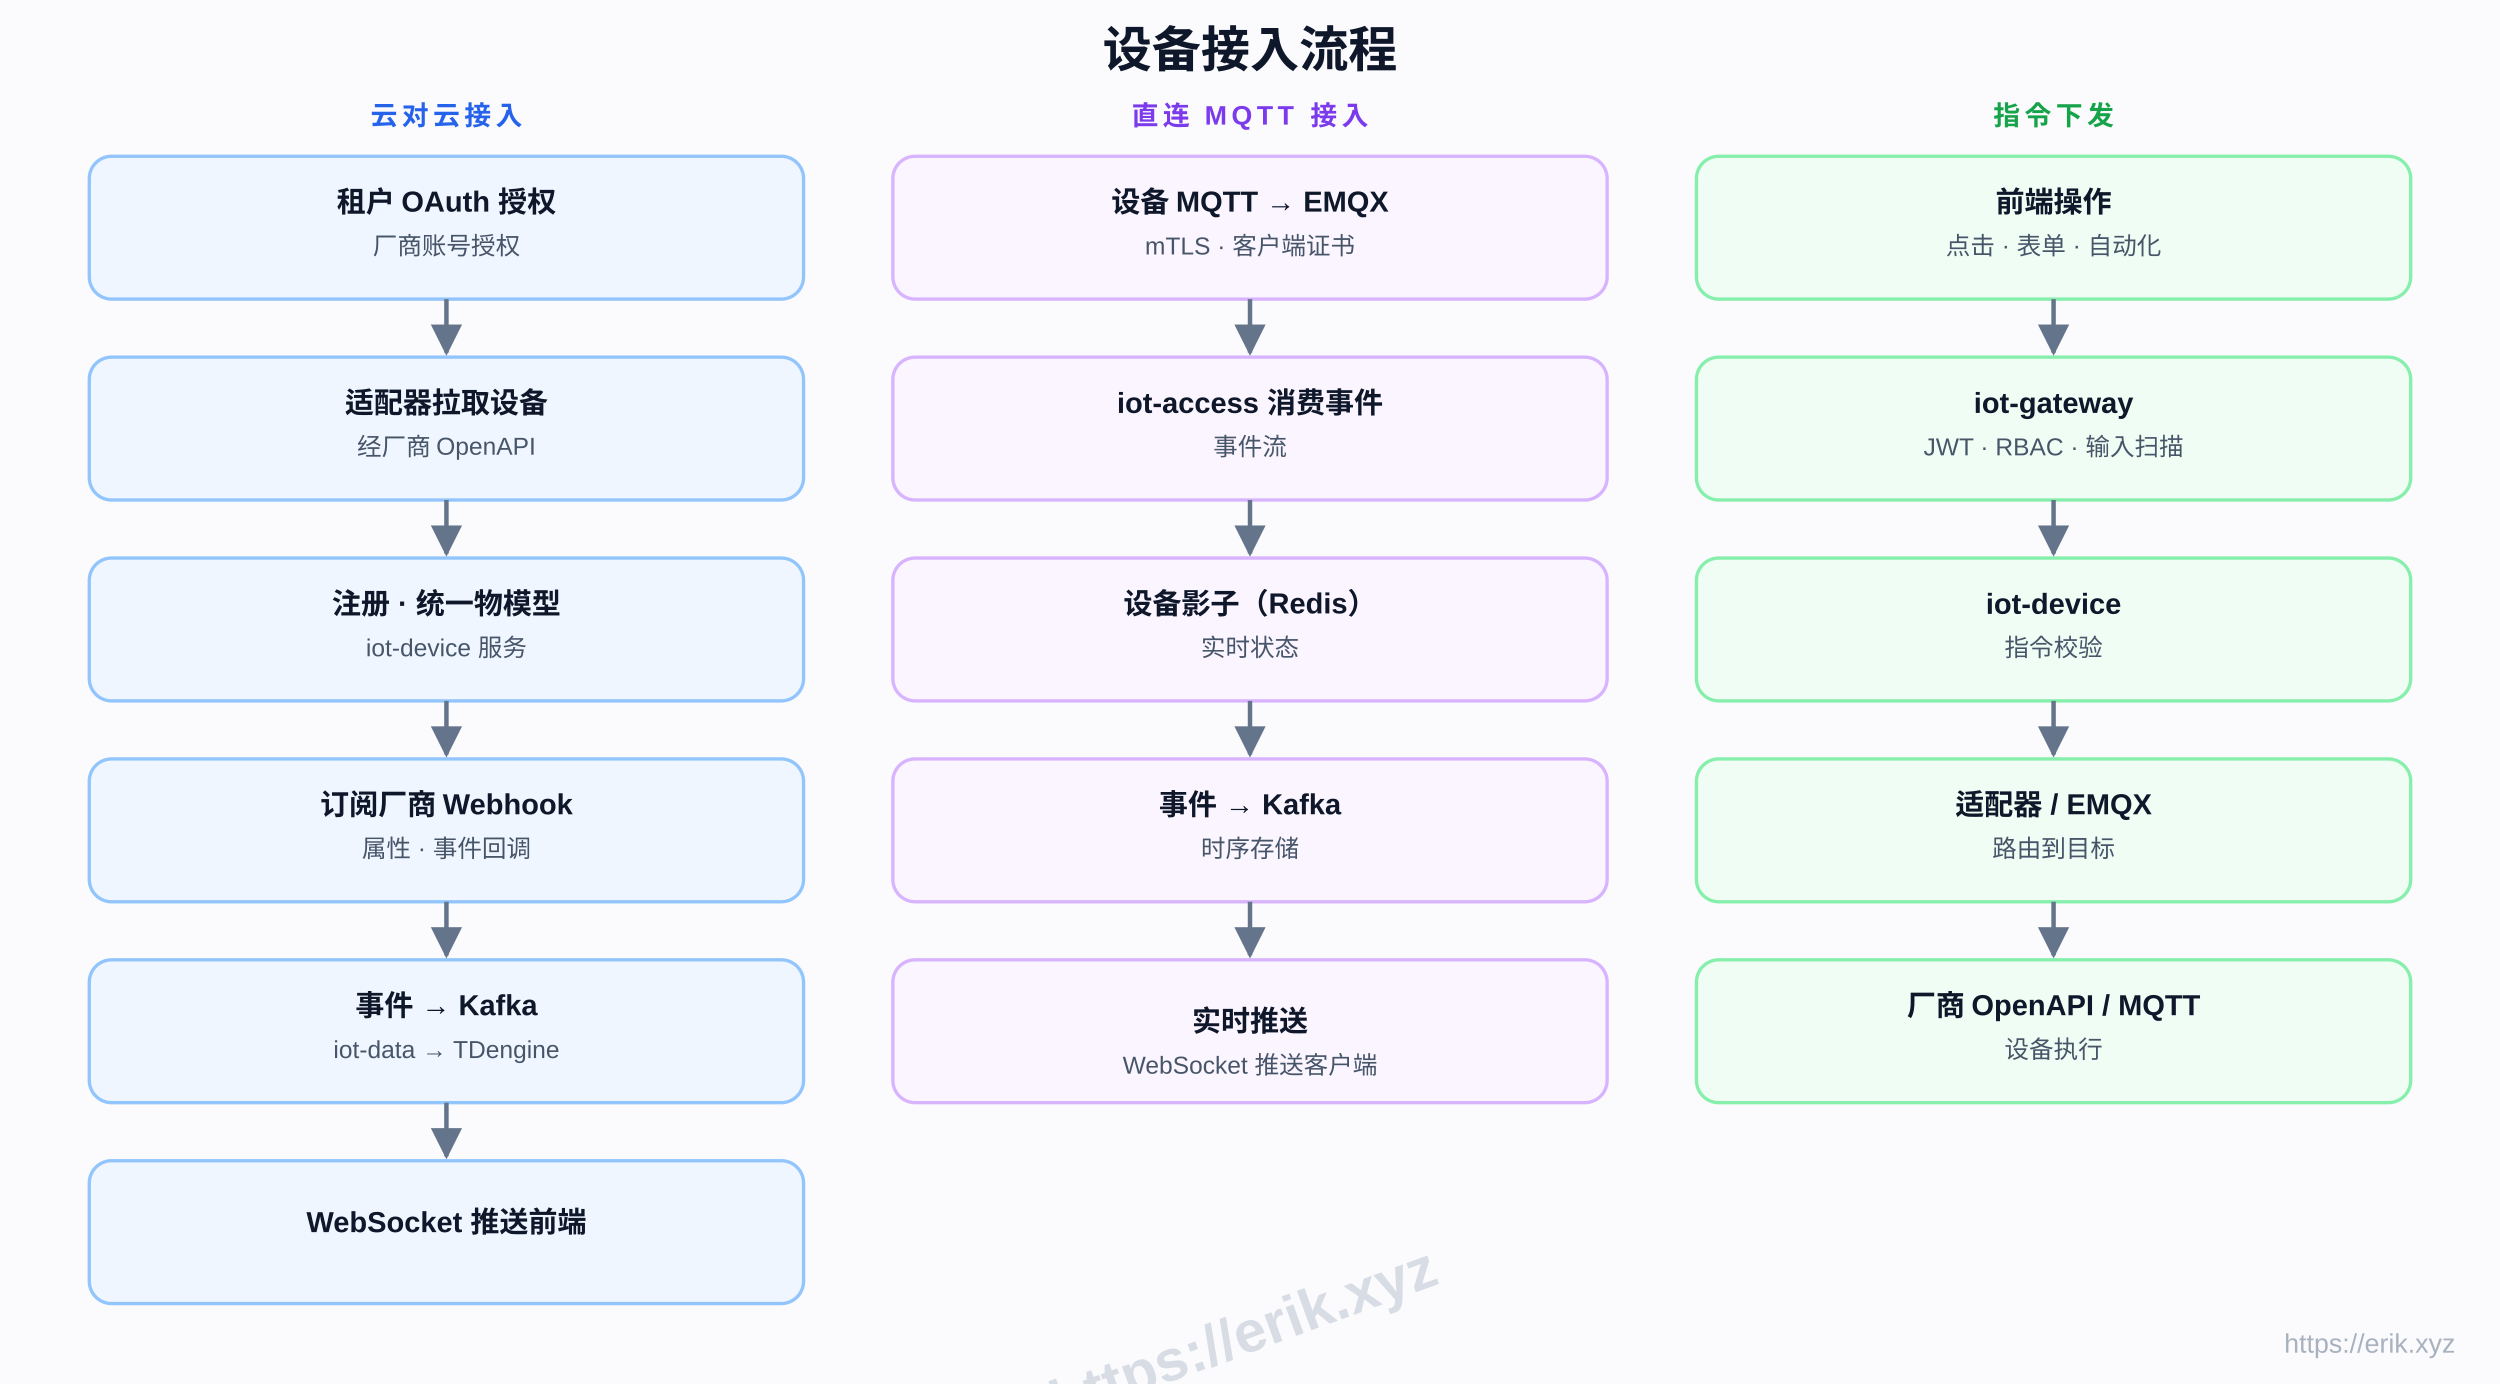
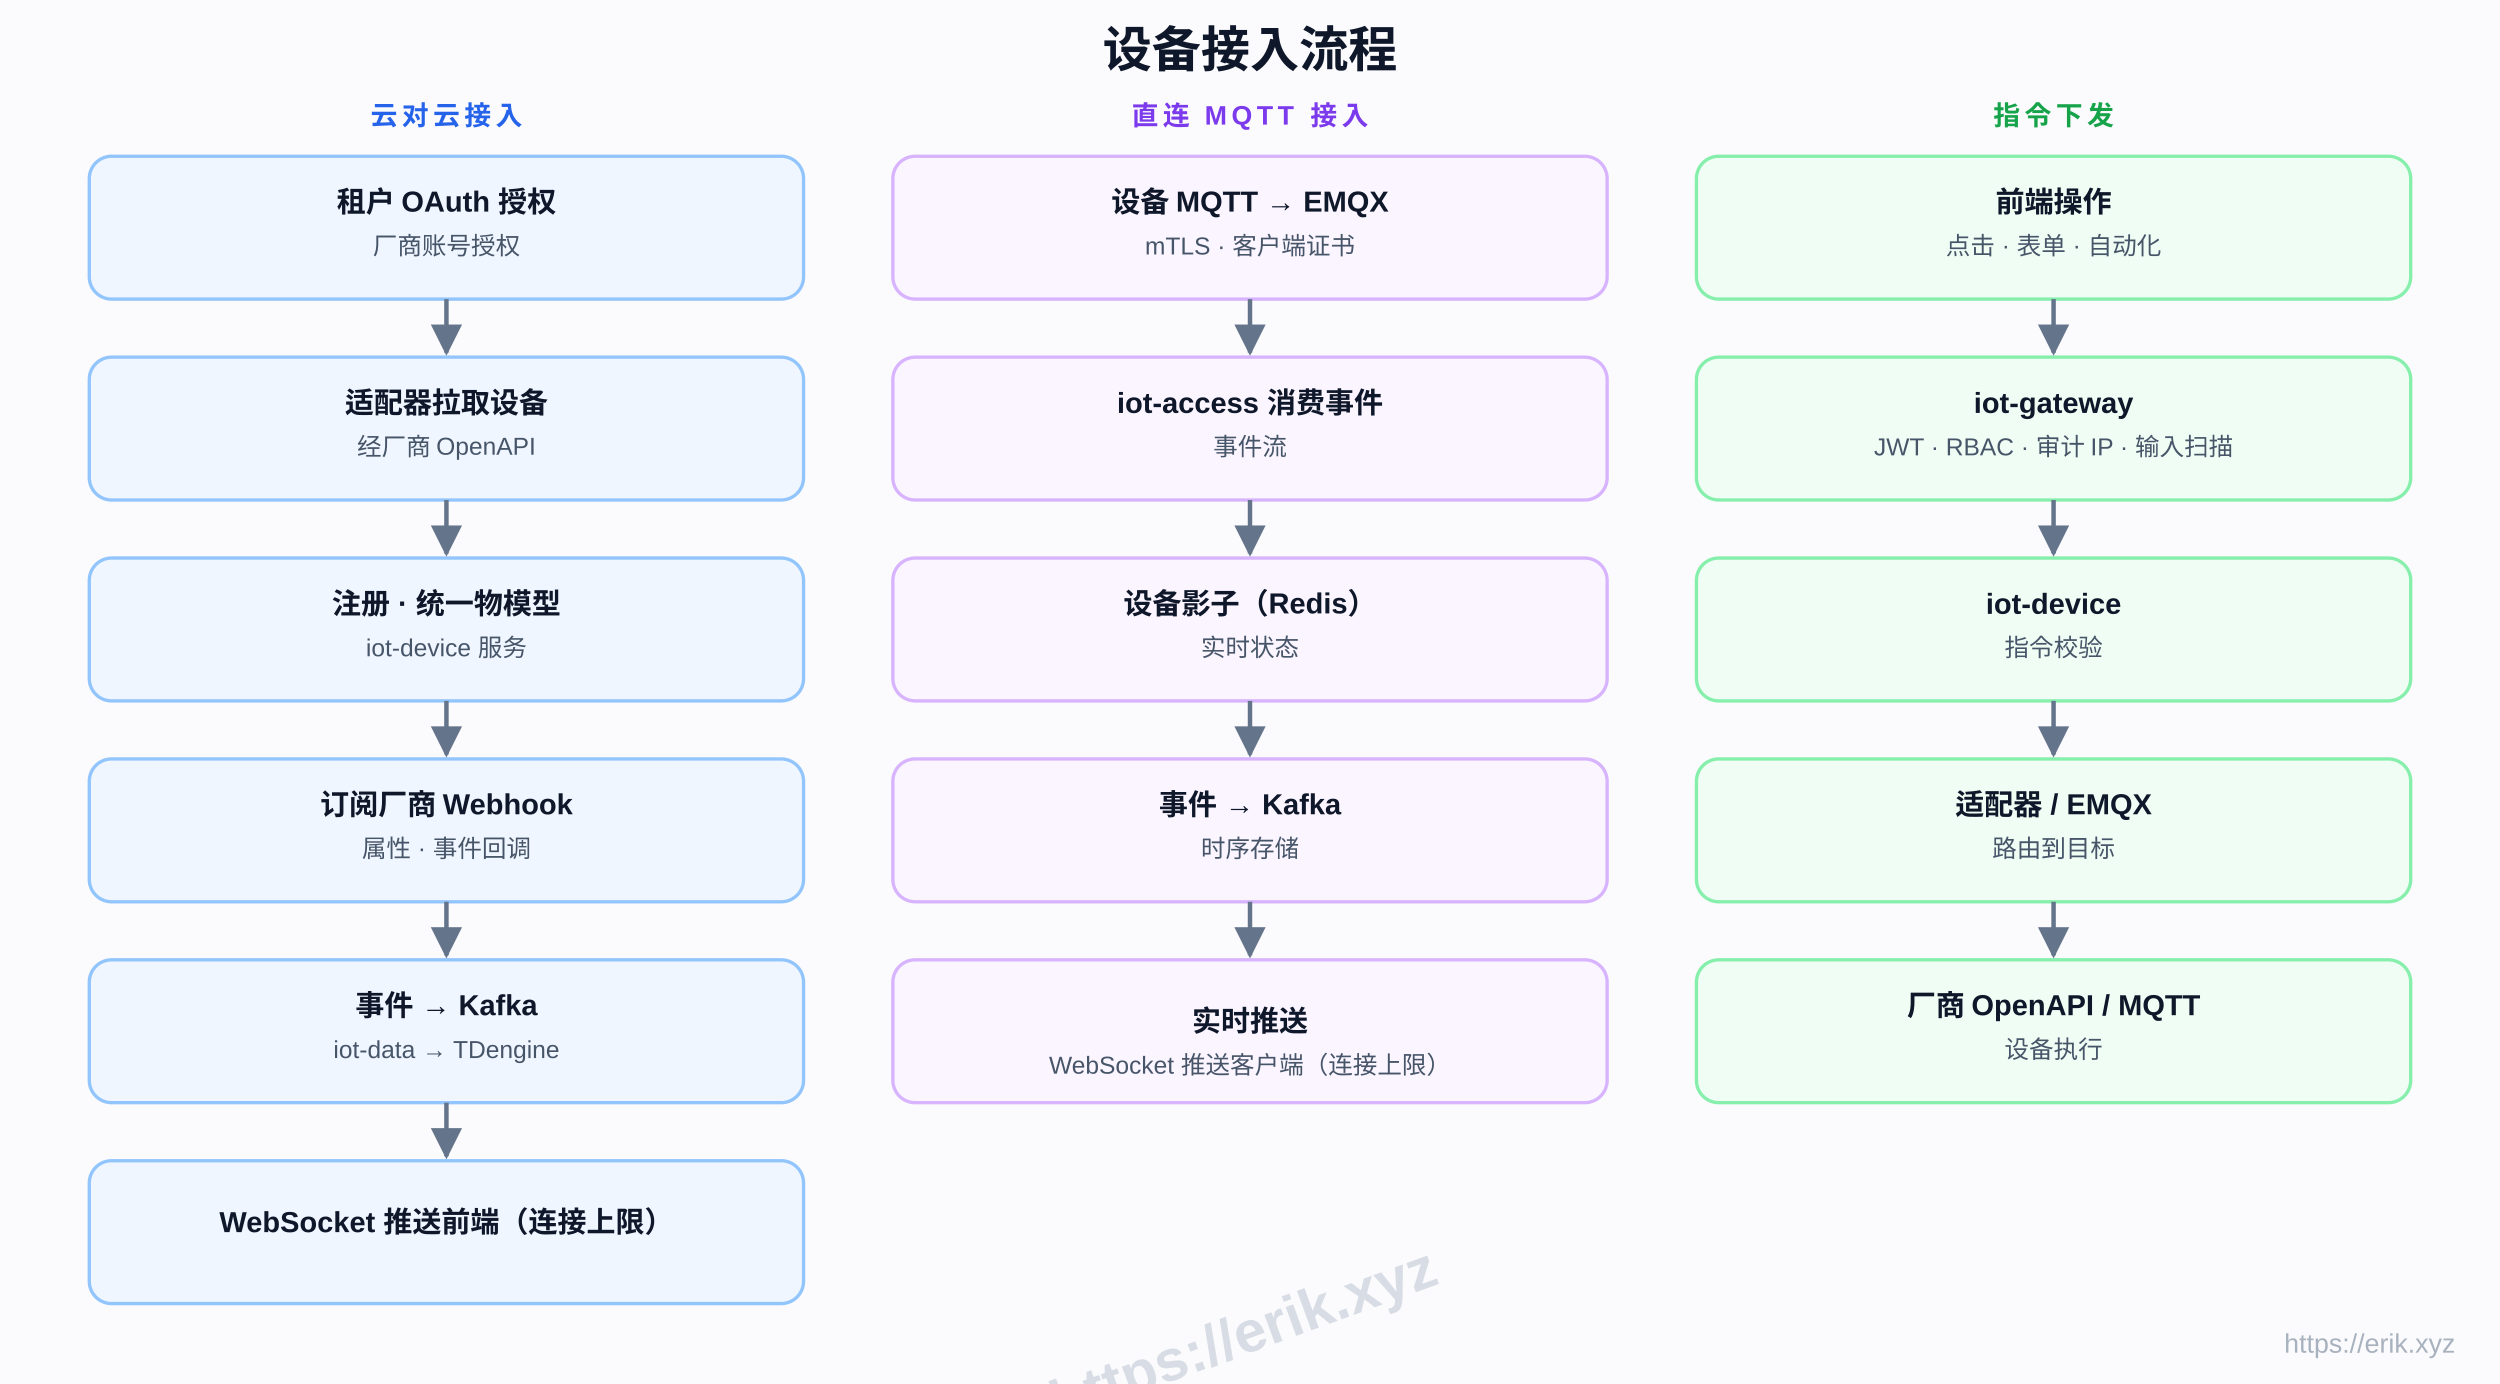
<svg xmlns="http://www.w3.org/2000/svg" viewBox="0 0 1120 620" font-family="Arial, 'PingFang SC', 'Microsoft YaHei', sans-serif">
  <defs>
    <marker id="arrow" viewBox="0 0 10 10" refX="9" refY="5" markerWidth="7" markerHeight="7" orient="auto-start-reverse">
      <path d="M0,0 L10,5 L0,10 z" fill="#64748b" />
    </marker>
  </defs>
  <rect width="1120" height="620" fill="#fbfbfd" />
  <text x="560" y="30" text-anchor="middle" font-size="22" font-weight="bold" fill="#0f172a">设备接入流程</text>
  <text x="200" y="56" text-anchor="middle" font-size="12" font-weight="bold" letter-spacing="2" fill="#2563eb">云对云接入</text>
  <g>
    <rect x="40" y="70" width="320" height="64" rx="10" fill="#eff6ff" stroke="#93c5fd" stroke-width="1.5" />
    <text x="200" y="95" text-anchor="middle" font-size="13" font-weight="bold" fill="#0f172a">租户 OAuth 授权</text>
    <text x="200" y="114" text-anchor="middle" font-size="11" fill="#475569">厂商账号授权</text>
    <rect x="40" y="160" width="320" height="64" rx="10" fill="#eff6ff" stroke="#93c5fd" stroke-width="1.5" />
    <text x="200" y="185" text-anchor="middle" font-size="13" font-weight="bold" fill="#0f172a">适配器拉取设备</text>
    <text x="200" y="204" text-anchor="middle" font-size="11" fill="#475569">经厂商 OpenAPI</text>
    <rect x="40" y="250" width="320" height="64" rx="10" fill="#eff6ff" stroke="#93c5fd" stroke-width="1.5" />
    <text x="200" y="275" text-anchor="middle" font-size="13" font-weight="bold" fill="#0f172a">注册 · 统一物模型</text>
    <text x="200" y="294" text-anchor="middle" font-size="11" fill="#475569">iot-device 服务</text>
    <rect x="40" y="340" width="320" height="64" rx="10" fill="#eff6ff" stroke="#93c5fd" stroke-width="1.5" />
    <text x="200" y="365" text-anchor="middle" font-size="13" font-weight="bold" fill="#0f172a">订阅厂商 Webhook</text>
    <text x="200" y="384" text-anchor="middle" font-size="11" fill="#475569">属性 · 事件回调</text>
    <rect x="40" y="430" width="320" height="64" rx="10" fill="#eff6ff" stroke="#93c5fd" stroke-width="1.5" />
    <text x="200" y="455" text-anchor="middle" font-size="13" font-weight="bold" fill="#0f172a">事件 → Kafka</text>
    <text x="200" y="474" text-anchor="middle" font-size="11" fill="#475569">iot-data → TDengine</text>
    <rect x="40" y="520" width="320" height="64" rx="10" fill="#eff6ff" stroke="#93c5fd" stroke-width="1.5" />
-     <text x="200" y="552" text-anchor="middle" font-size="13" font-weight="bold" fill="#0f172a">WebSocket 推送前端</text>
+     <text x="200" y="552" text-anchor="middle" font-size="13" font-weight="bold" fill="#0f172a">WebSocket 推送前端（连接上限）</text>
  </g>
  <line x1="200" y1="134" x2="200" y2="158" stroke="#64748b" stroke-width="2" marker-end="url(#arrow)" />
  <line x1="200" y1="224" x2="200" y2="248" stroke="#64748b" stroke-width="2" marker-end="url(#arrow)" />
  <line x1="200" y1="314" x2="200" y2="338" stroke="#64748b" stroke-width="2" marker-end="url(#arrow)" />
  <line x1="200" y1="404" x2="200" y2="428" stroke="#64748b" stroke-width="2" marker-end="url(#arrow)" />
  <line x1="200" y1="494" x2="200" y2="518" stroke="#64748b" stroke-width="2" marker-end="url(#arrow)" />
  <text x="560" y="56" text-anchor="middle" font-size="12" font-weight="bold" letter-spacing="2" fill="#7c3aed">直连 MQTT 接入</text>
  <g>
    <rect x="400" y="70" width="320" height="64" rx="10" fill="#faf5ff" stroke="#d8b4fe" stroke-width="1.5" />
    <text x="560" y="95" text-anchor="middle" font-size="13" font-weight="bold" fill="#0f172a">设备 MQTT → EMQX</text>
    <text x="560" y="114" text-anchor="middle" font-size="11" fill="#475569">mTLS · 客户端证书</text>
    <rect x="400" y="160" width="320" height="64" rx="10" fill="#faf5ff" stroke="#d8b4fe" stroke-width="1.5" />
    <text x="560" y="185" text-anchor="middle" font-size="13" font-weight="bold" fill="#0f172a">iot-access 消费事件</text>
    <text x="560" y="204" text-anchor="middle" font-size="11" fill="#475569">事件流</text>
    <rect x="400" y="250" width="320" height="64" rx="10" fill="#faf5ff" stroke="#d8b4fe" stroke-width="1.5" />
    <text x="560" y="275" text-anchor="middle" font-size="13" font-weight="bold" fill="#0f172a">设备影子（Redis）</text>
    <text x="560" y="294" text-anchor="middle" font-size="11" fill="#475569">实时状态</text>
    <rect x="400" y="340" width="320" height="64" rx="10" fill="#faf5ff" stroke="#d8b4fe" stroke-width="1.5" />
    <text x="560" y="365" text-anchor="middle" font-size="13" font-weight="bold" fill="#0f172a">事件 → Kafka</text>
    <text x="560" y="384" text-anchor="middle" font-size="11" fill="#475569">时序存储</text>
    <rect x="400" y="430" width="320" height="64" rx="10" fill="#faf5ff" stroke="#d8b4fe" stroke-width="1.5" />
    <text x="560" y="462" text-anchor="middle" font-size="13" font-weight="bold" fill="#0f172a">实时推送</text>
-     <text x="560" y="481" text-anchor="middle" font-size="11" fill="#475569">WebSocket 推送客户端</text>
+     <text x="560" y="481" text-anchor="middle" font-size="11" fill="#475569">WebSocket 推送客户端（连接上限）</text>
  </g>
  <line x1="560" y1="134" x2="560" y2="158" stroke="#64748b" stroke-width="2" marker-end="url(#arrow)" />
  <line x1="560" y1="224" x2="560" y2="248" stroke="#64748b" stroke-width="2" marker-end="url(#arrow)" />
  <line x1="560" y1="314" x2="560" y2="338" stroke="#64748b" stroke-width="2" marker-end="url(#arrow)" />
  <line x1="560" y1="404" x2="560" y2="428" stroke="#64748b" stroke-width="2" marker-end="url(#arrow)" />
  <text x="920" y="56" text-anchor="middle" font-size="12" font-weight="bold" letter-spacing="2" fill="#16a34a">指令下发</text>
  <g>
    <rect x="760" y="70" width="320" height="64" rx="10" fill="#f0fdf4" stroke="#86efac" stroke-width="1.5" />
    <text x="920" y="95" text-anchor="middle" font-size="13" font-weight="bold" fill="#0f172a">前端操作</text>
    <text x="920" y="114" text-anchor="middle" font-size="11" fill="#475569">点击 · 表单 · 自动化</text>
    <rect x="760" y="160" width="320" height="64" rx="10" fill="#f0fdf4" stroke="#86efac" stroke-width="1.5" />
    <text x="920" y="185" text-anchor="middle" font-size="13" font-weight="bold" fill="#0f172a">iot-gateway</text>
-     <text x="920" y="204" text-anchor="middle" font-size="11" fill="#475569">JWT · RBAC · 输入扫描</text>
+     <text x="920" y="204" text-anchor="middle" font-size="11" fill="#475569">JWT · RBAC · 审计 IP · 输入扫描</text>
    <rect x="760" y="250" width="320" height="64" rx="10" fill="#f0fdf4" stroke="#86efac" stroke-width="1.5" />
    <text x="920" y="275" text-anchor="middle" font-size="13" font-weight="bold" fill="#0f172a">iot-device</text>
    <text x="920" y="294" text-anchor="middle" font-size="11" fill="#475569">指令校验</text>
    <rect x="760" y="340" width="320" height="64" rx="10" fill="#f0fdf4" stroke="#86efac" stroke-width="1.5" />
    <text x="920" y="365" text-anchor="middle" font-size="13" font-weight="bold" fill="#0f172a">适配器 / EMQX</text>
    <text x="920" y="384" text-anchor="middle" font-size="11" fill="#475569">路由到目标</text>
    <rect x="760" y="430" width="320" height="64" rx="10" fill="#f0fdf4" stroke="#86efac" stroke-width="1.5" />
    <text x="920" y="455" text-anchor="middle" font-size="13" font-weight="bold" fill="#0f172a">厂商 OpenAPI / MQTT</text>
    <text x="920" y="474" text-anchor="middle" font-size="11" fill="#475569">设备执行</text>
  </g>
  <line x1="920" y1="134" x2="920" y2="158" stroke="#64748b" stroke-width="2" marker-end="url(#arrow)" />
  <line x1="920" y1="224" x2="920" y2="248" stroke="#64748b" stroke-width="2" marker-end="url(#arrow)" />
  <line x1="920" y1="314" x2="920" y2="338" stroke="#64748b" stroke-width="2" marker-end="url(#arrow)" />
  <line x1="920" y1="404" x2="920" y2="428" stroke="#64748b" stroke-width="2" marker-end="url(#arrow)" />
  <text x="560" y="606" text-anchor="middle" font-size="26" font-weight="bold" fill="#94a3b8" opacity="0.35" transform="rotate(-20 560 606)">https://erik.xyz</text>
  <text x="1100" y="606" text-anchor="end" font-size="12" fill="#64748b" opacity="0.55">https://erik.xyz</text>
</svg>
